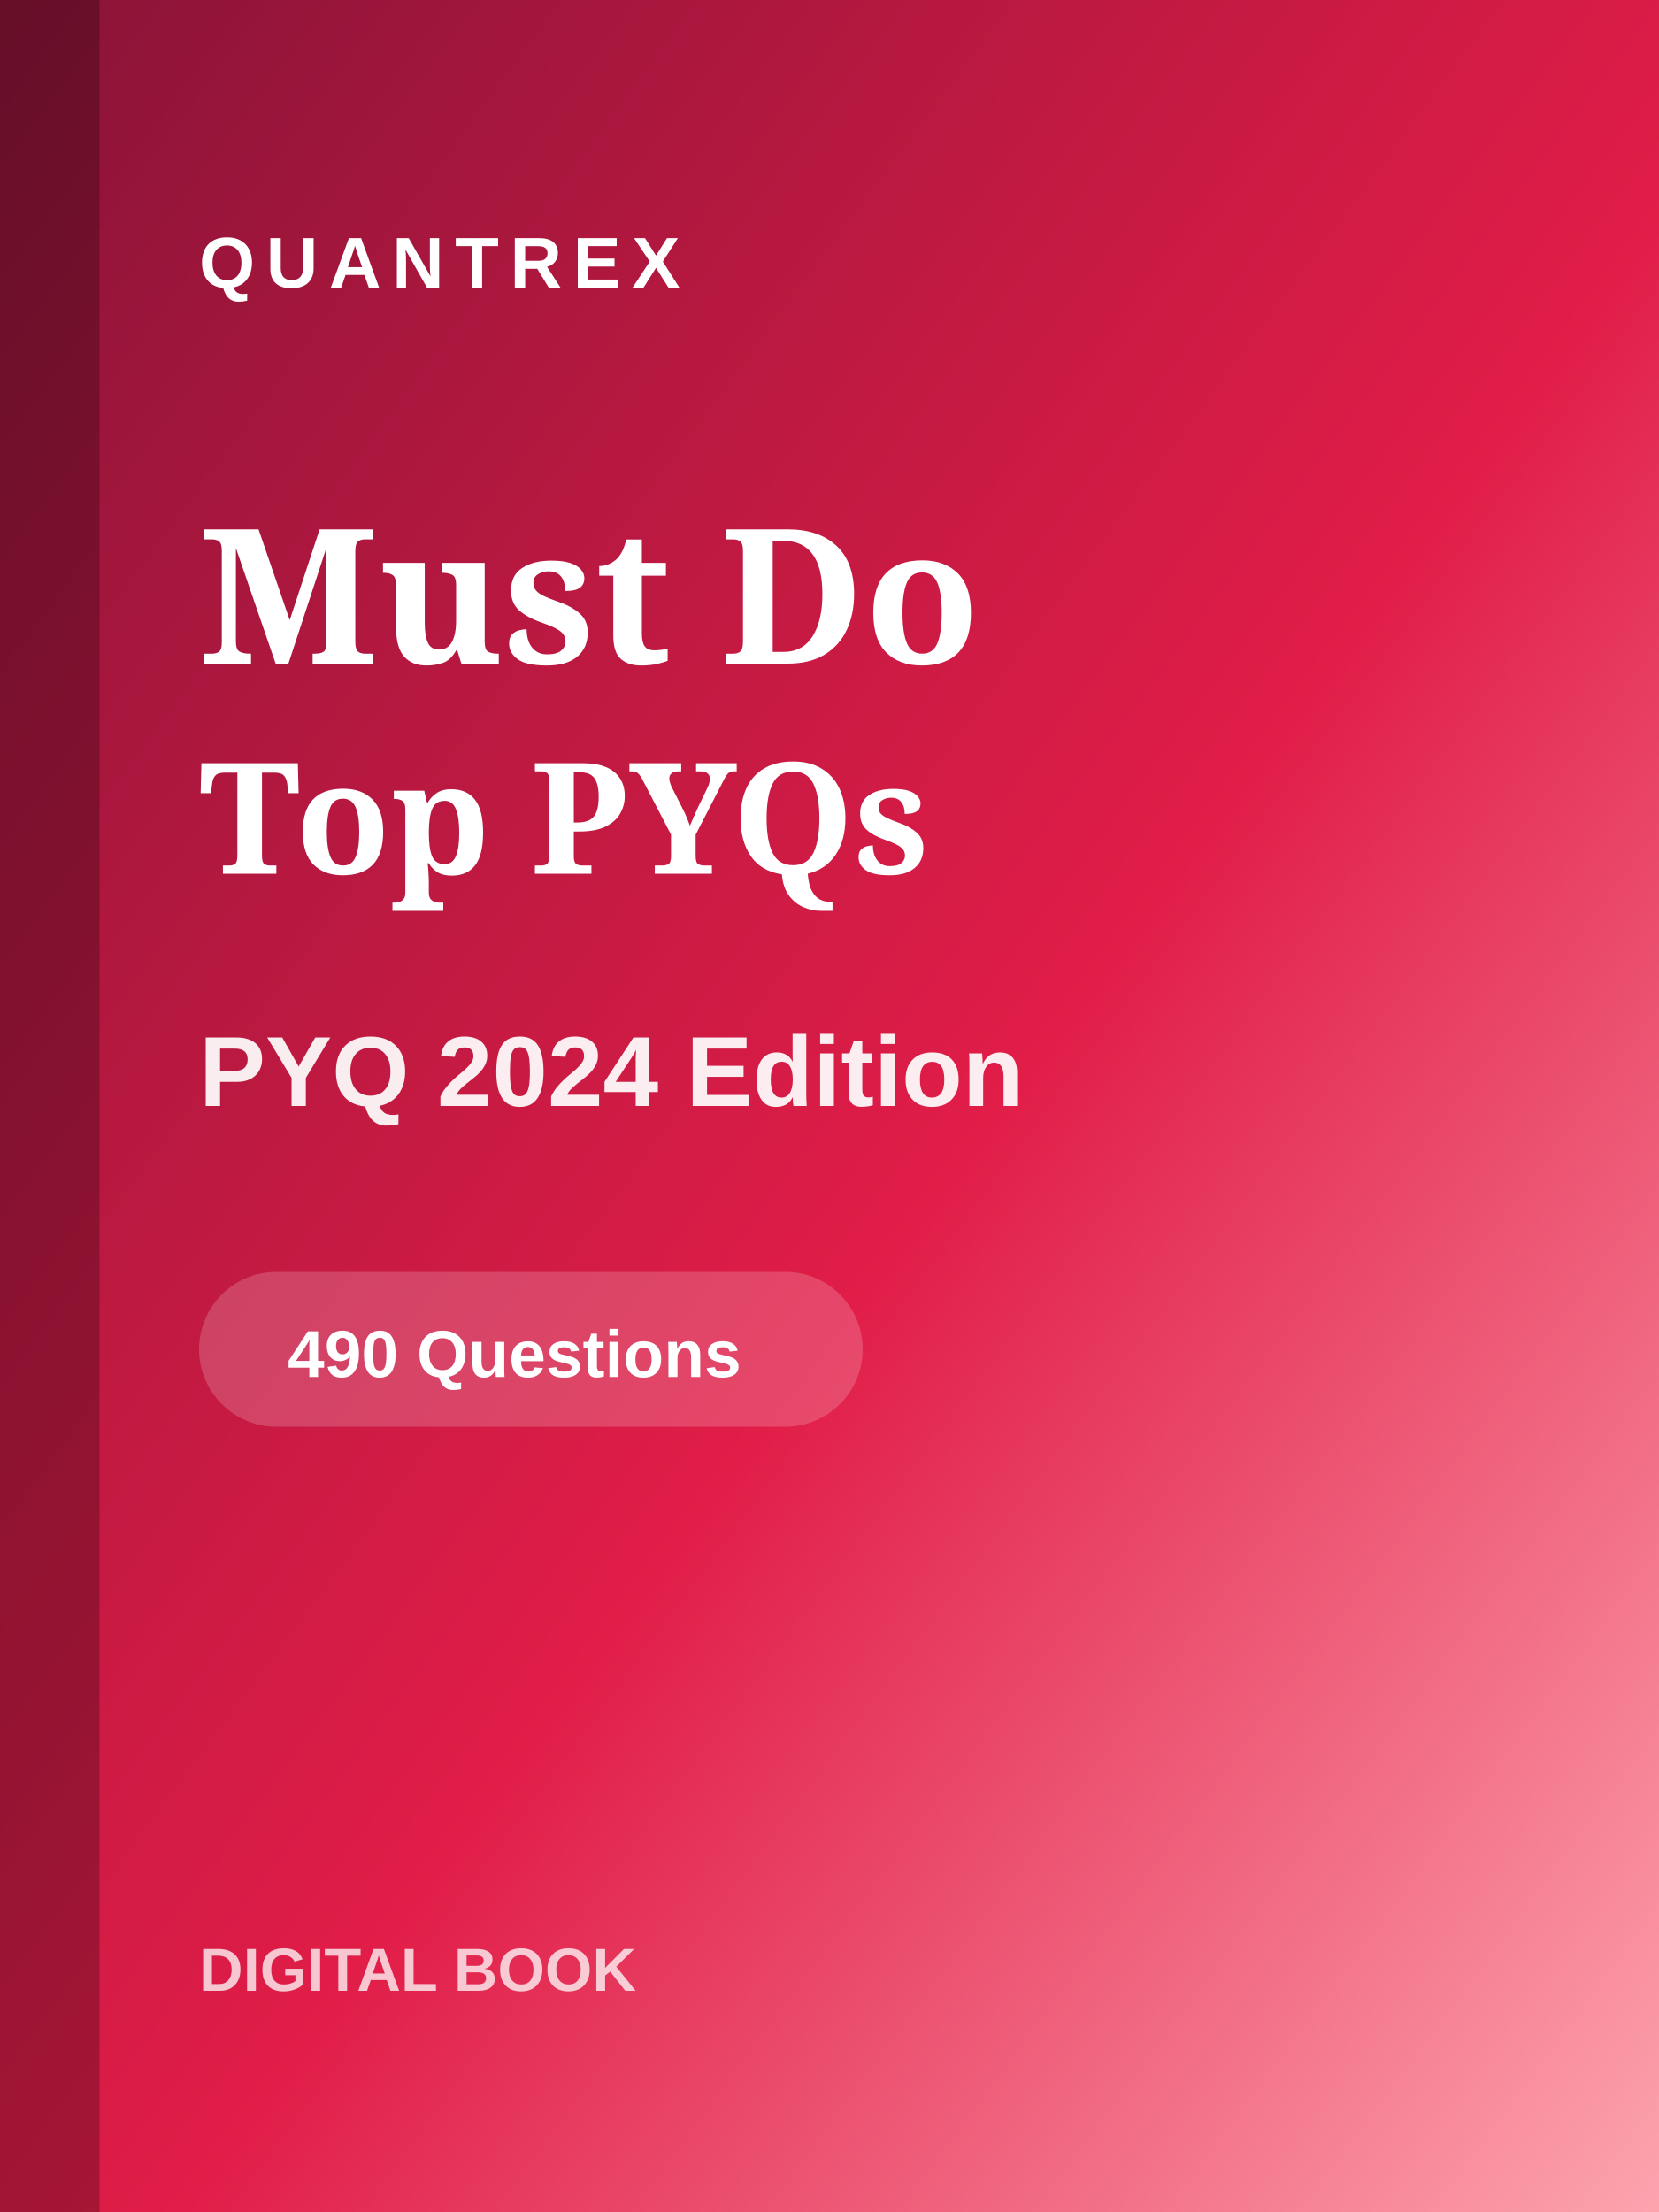
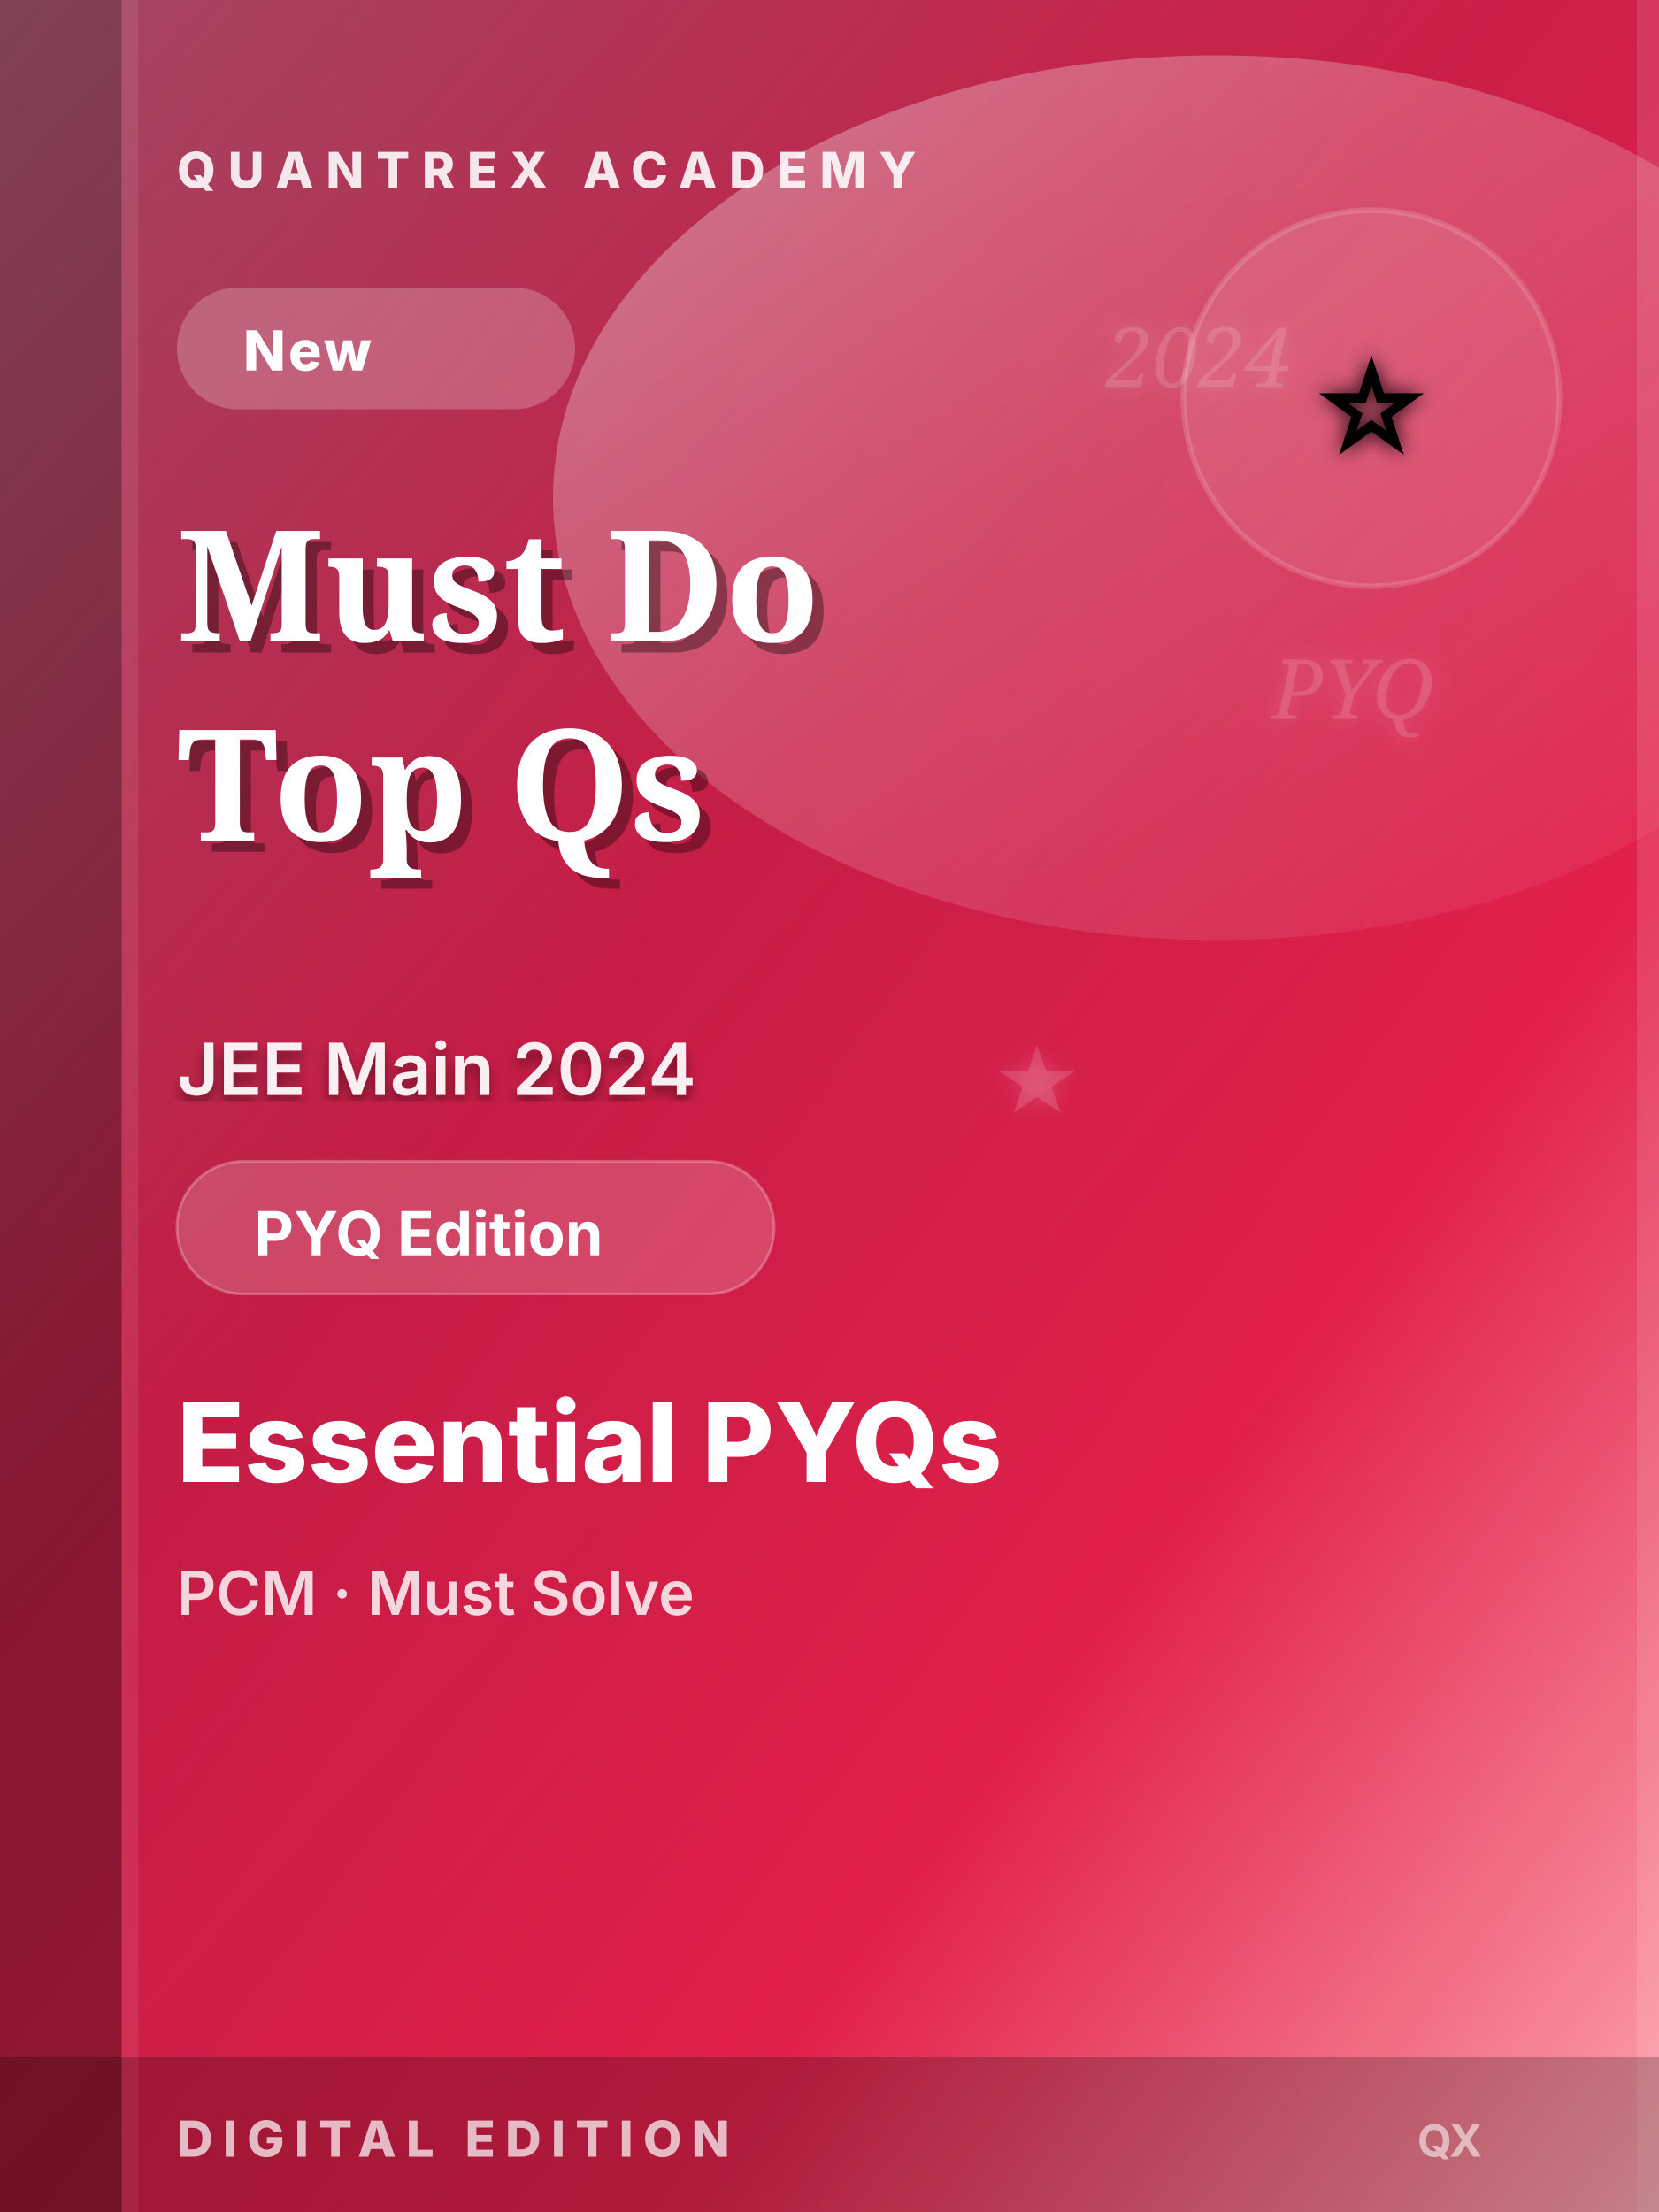
- <svg xmlns="http://www.w3.org/2000/svg" viewBox="0 0 300 400" width="300" height="400">
+ <svg xmlns="http://www.w3.org/2000/svg" viewBox="0 0 300 400" width="300" height="400" role="img" aria-label="Must Do Top Qs">
  <defs>
-     <linearGradient id="bg" x1="0%" y1="0%" x2="100%" y2="100%">
+     <linearGradient id="mustdo2024-bg" x1="0%" y1="0%" x2="100%" y2="100%">
      <stop offset="0%" stop-color="#881337" />
-       <stop offset="55%" stop-color="#e11d48" />
+       <stop offset="35%" stop-color="#be123c" />
+       <stop offset="70%" stop-color="#e11d48" />
      <stop offset="100%" stop-color="#fda4af" />
    </linearGradient>
+     <linearGradient id="mustdo2024-shine" x1="0%" y1="0%" x2="100%" y2="100%">
+       <stop offset="0%" stop-color="rgba(255,255,255,0.35)" />
+       <stop offset="100%" stop-color="rgba(255,255,255,0)" />
+     </linearGradient>
+     <linearGradient id="mustdo2024-gloss" x1="0%" y1="0%" x2="80%" y2="100%">
+       <stop offset="0%" stop-color="rgba(255,255,255,0.22)" />
+       <stop offset="45%" stop-color="rgba(255,255,255,0.04)" />
+       <stop offset="100%" stop-color="rgba(255,255,255,0)" />
+     </linearGradient>
+     <filter id="mustdo2024-glow" x="-20%" y="-20%" width="140%" height="140%">
+       <feGaussianBlur stdDeviation="1.8" result="b" />
+       <feMerge>
+         <feMergeNode in="b" />
+         <feMergeNode in="SourceGraphic" />
+       </feMerge>
+     </filter>
+     <filter id="mustdo2024-emboss">
+       <feDropShadow dx="0" dy="1.5" stdDeviation="1" flood-color="rgba(0,0,0,0.45)" />
+     </filter>
  </defs>
-   <rect width="300" height="400" fill="url(#bg)" />
-   <rect x="0" y="0" width="18" height="400" fill="rgba(0,0,0,.25)" />
-   <text x="36" y="52" fill="#fff" font-family="Arial,sans-serif" font-size="13" font-weight="700" letter-spacing="2">QUANTREX</text>
-   <text x="36" y="120" fill="#fff" font-family="Georgia,serif" font-size="34" font-weight="700">Must Do</text>
-   <text x="36" y="158" fill="#fff" font-family="Georgia,serif" font-size="28" font-weight="700">Top PYQs</text>
-   <text x="36" y="200" fill="rgba(255,255,255,.92)" font-family="Arial,sans-serif" font-size="18" font-weight="600">PYQ 2024 Edition</text>
-   <rect x="36" y="230" width="120" height="28" rx="14" fill="rgba(255,255,255,.18)" />
-   <text x="52" y="249" fill="#fff" font-family="Arial,sans-serif" font-size="12" font-weight="700">490 Questions</text>
-   <text x="36" y="360" fill="rgba(255,255,255,.75)" font-family="Arial,sans-serif" font-size="11" font-weight="700">DIGITAL BOOK</text>
+   <rect width="300" height="400" fill="url(#mustdo2024-bg)" />
+   <ellipse cx="220" cy="90" rx="120" ry="80" fill="url(#mustdo2024-shine)" />
+   <text x="200" y="70" fill="rgba(255,255,255,0.14)" font-family="Georgia,serif" font-size="15" font-style="italic" filter="url(#mustdo2024-glow)">2024</text>
+   <text x="230" y="130" fill="rgba(255,255,255,0.14)" font-family="Georgia,serif" font-size="15" font-style="italic" filter="url(#mustdo2024-glow)">PYQ</text>
+   <text x="180" y="200" fill="rgba(255,255,255,0.14)" font-family="Georgia,serif" font-size="15" font-style="italic" filter="url(#mustdo2024-glow)">★</text>
+   <rect x="0" y="0" width="22" height="400" fill="rgba(0,0,0,0.32)" />
+   <rect x="22" y="0" width="3" height="400" fill="rgba(255,255,255,0.08)" />
+   <rect x="296" y="0" width="4" height="400" fill="rgba(255,255,255,0.12)" />
+   <rect x="0" y="0" width="300" height="400" fill="url(#mustdo2024-gloss)" />
+   <text x="32" y="34" fill="rgba(255,255,255,0.88)" font-family="Inter,Arial,sans-serif" font-size="9" font-weight="800" letter-spacing="2.2">QUANTREX ACADEMY</text>
+   <rect x="32" y="52" width="72" height="22" rx="11" fill="rgba(255,255,255,0.22)" />
+   <text x="44" y="67" fill="#fff" font-family="Inter,Arial,sans-serif" font-size="10" font-weight="800" letter-spacing="0.5">New</text>
+   <text x="34" y="118" fill="rgba(0,0,0,0.35)" font-family="Literata,Georgia,serif" font-size="28" font-weight="700">Must Do</text>
+   <text x="32" y="116" fill="#ffffff" font-family="Literata,Georgia,serif" font-size="28" font-weight="700">Must Do</text>
+   <text x="34" y="154" fill="rgba(0,0,0,0.35)" font-family="Literata,Georgia,serif" font-size="28" font-weight="700">Top Qs</text>
+   <text x="32" y="152" fill="#ffffff" font-family="Literata,Georgia,serif" font-size="28" font-weight="700">Top Qs</text>
+   <text x="32" y="198" fill="rgba(255,255,255,0.92)" font-family="Inter,Arial,sans-serif" font-size="13" font-weight="600" filter="url(#mustdo2024-emboss)">JEE Main 2024</text>
+   <rect x="32" y="210" width="108" height="24" rx="12" fill="rgba(255,255,255,0.18)" stroke="rgba(255,255,255,0.25)" stroke-width="0.5" />
+   <text x="46" y="227" fill="#fff" font-family="Inter,Arial,sans-serif" font-size="11" font-weight="700">PYQ Edition</text>
+   <text x="32" y="268" fill="#fff" font-family="Inter,Arial,sans-serif" font-size="20" font-weight="800">Essential PYQs</text>
+   <text x="32" y="292" fill="rgba(255,255,255,0.82)" font-family="Inter,Arial,sans-serif" font-size="11" font-weight="600">PCM · Must Solve</text>
+   <circle cx="248" cy="72" r="34" fill="rgba(255,255,255,0.1)" stroke="rgba(255,255,255,0.15)" stroke-width="1" />
+   <text x="248" y="82" text-anchor="middle" font-size="30" filter="url(#mustdo2024-glow)">⭐</text>
+   <rect x="0" y="372" width="300" height="28" fill="rgba(0,0,0,0.22)" />
+   <text x="32" y="390" fill="rgba(255,255,255,0.7)" font-family="Inter,Arial,sans-serif" font-size="9" font-weight="800" letter-spacing="1.8">DIGITAL EDITION</text>
+   <text x="268" y="390" text-anchor="end" fill="rgba(255,255,255,0.55)" font-family="Inter,Arial,sans-serif" font-size="8" font-weight="700">QX</text>
</svg>
